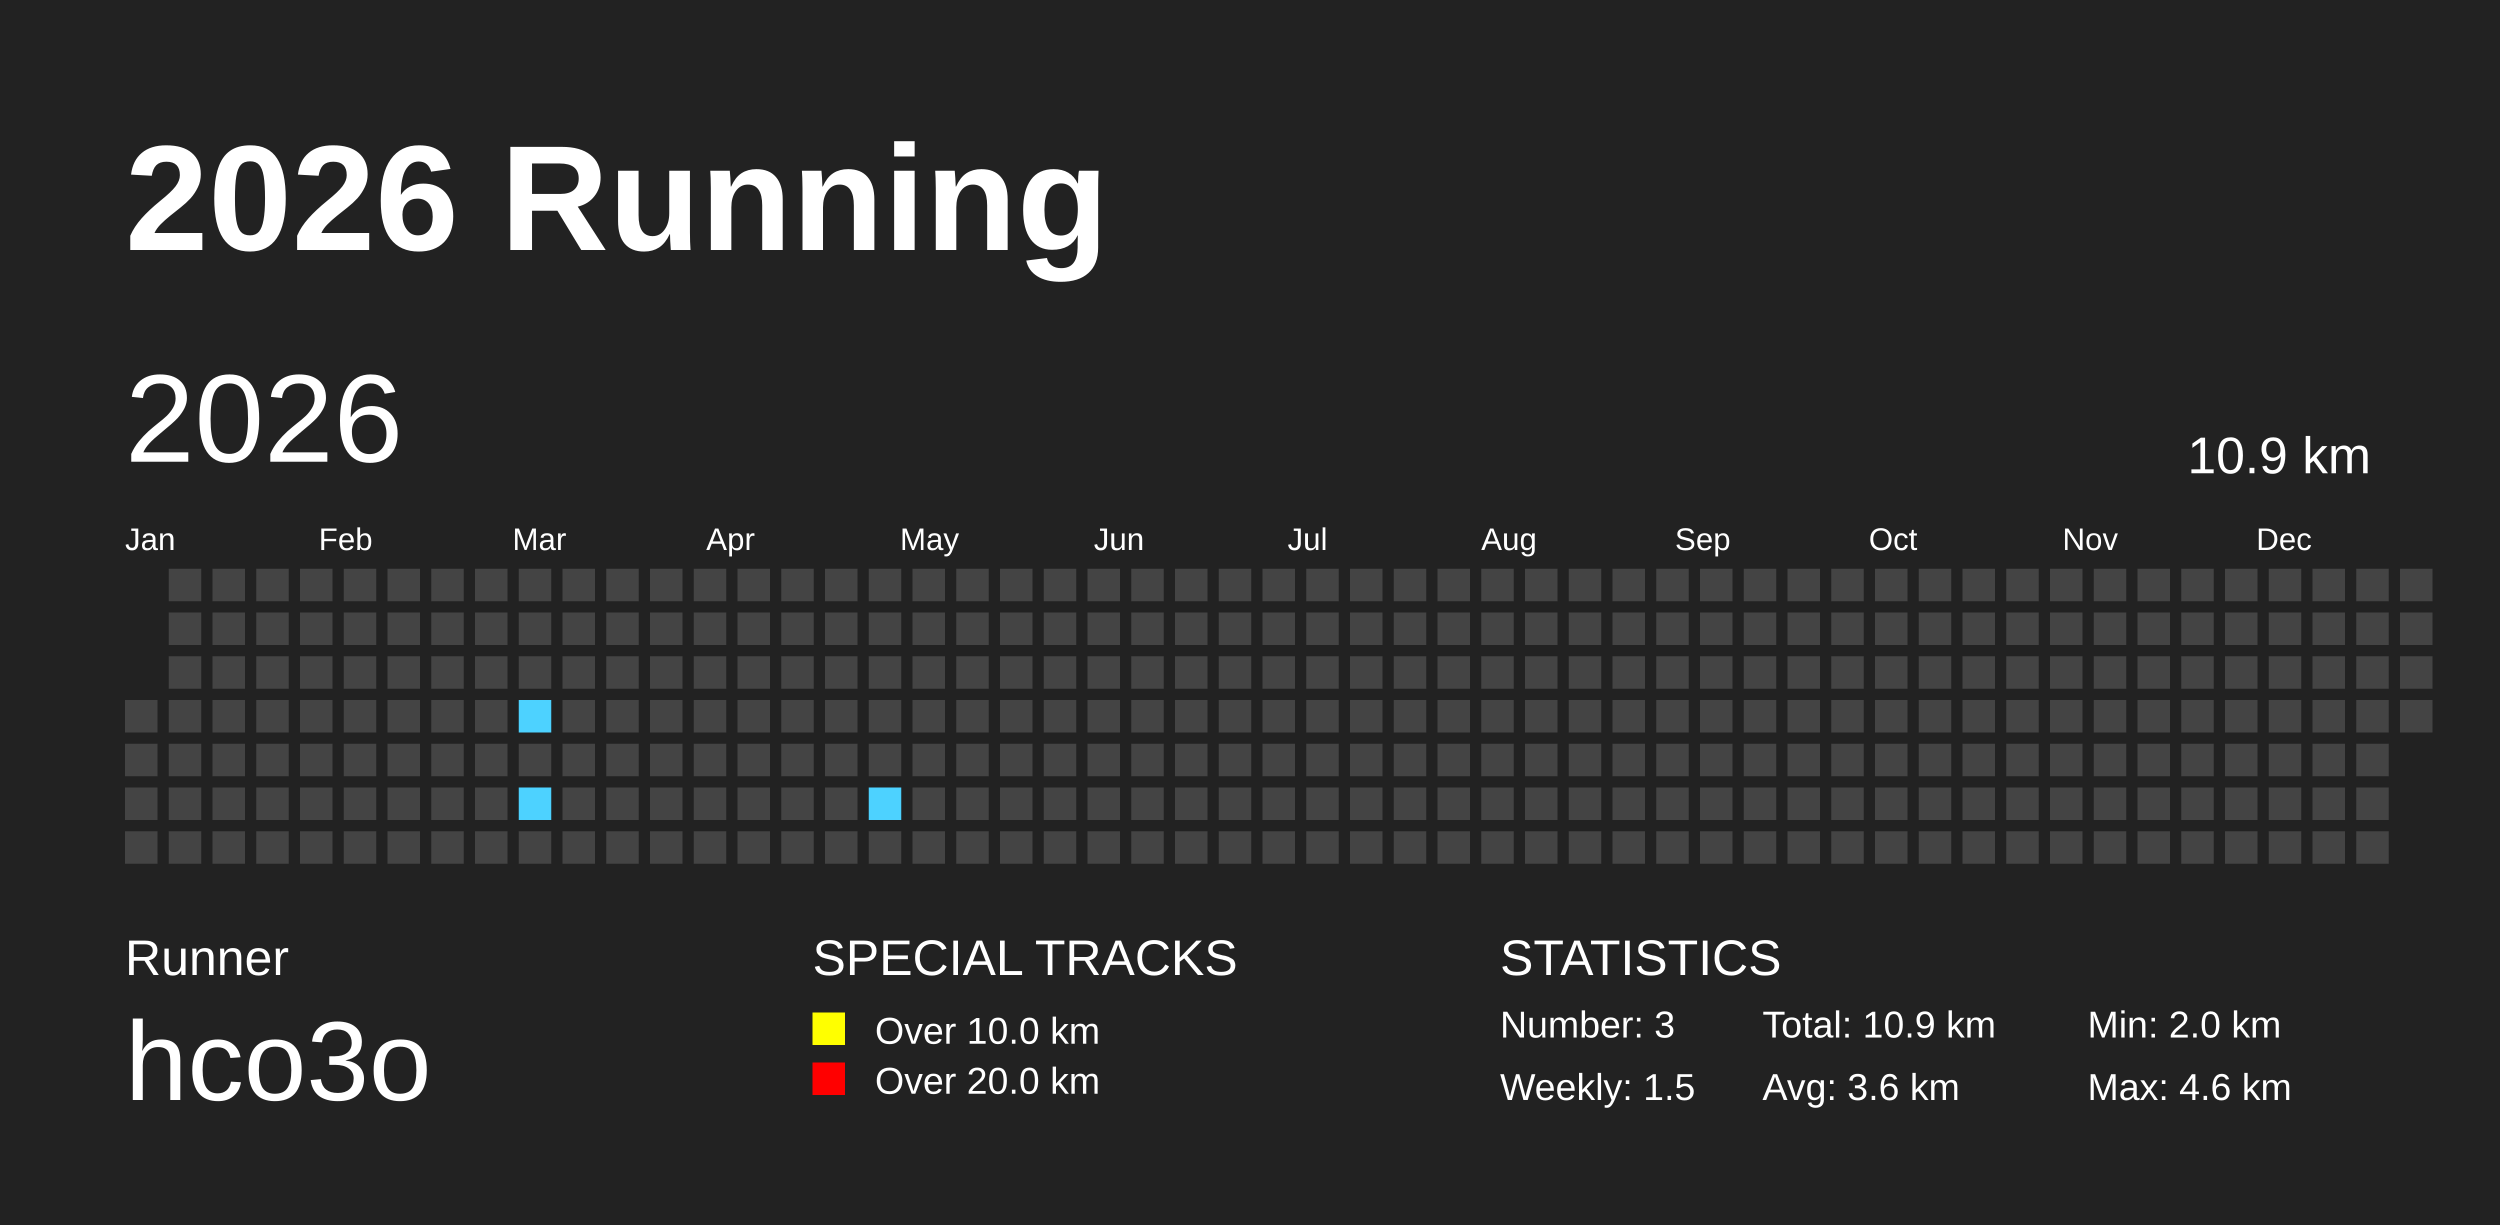
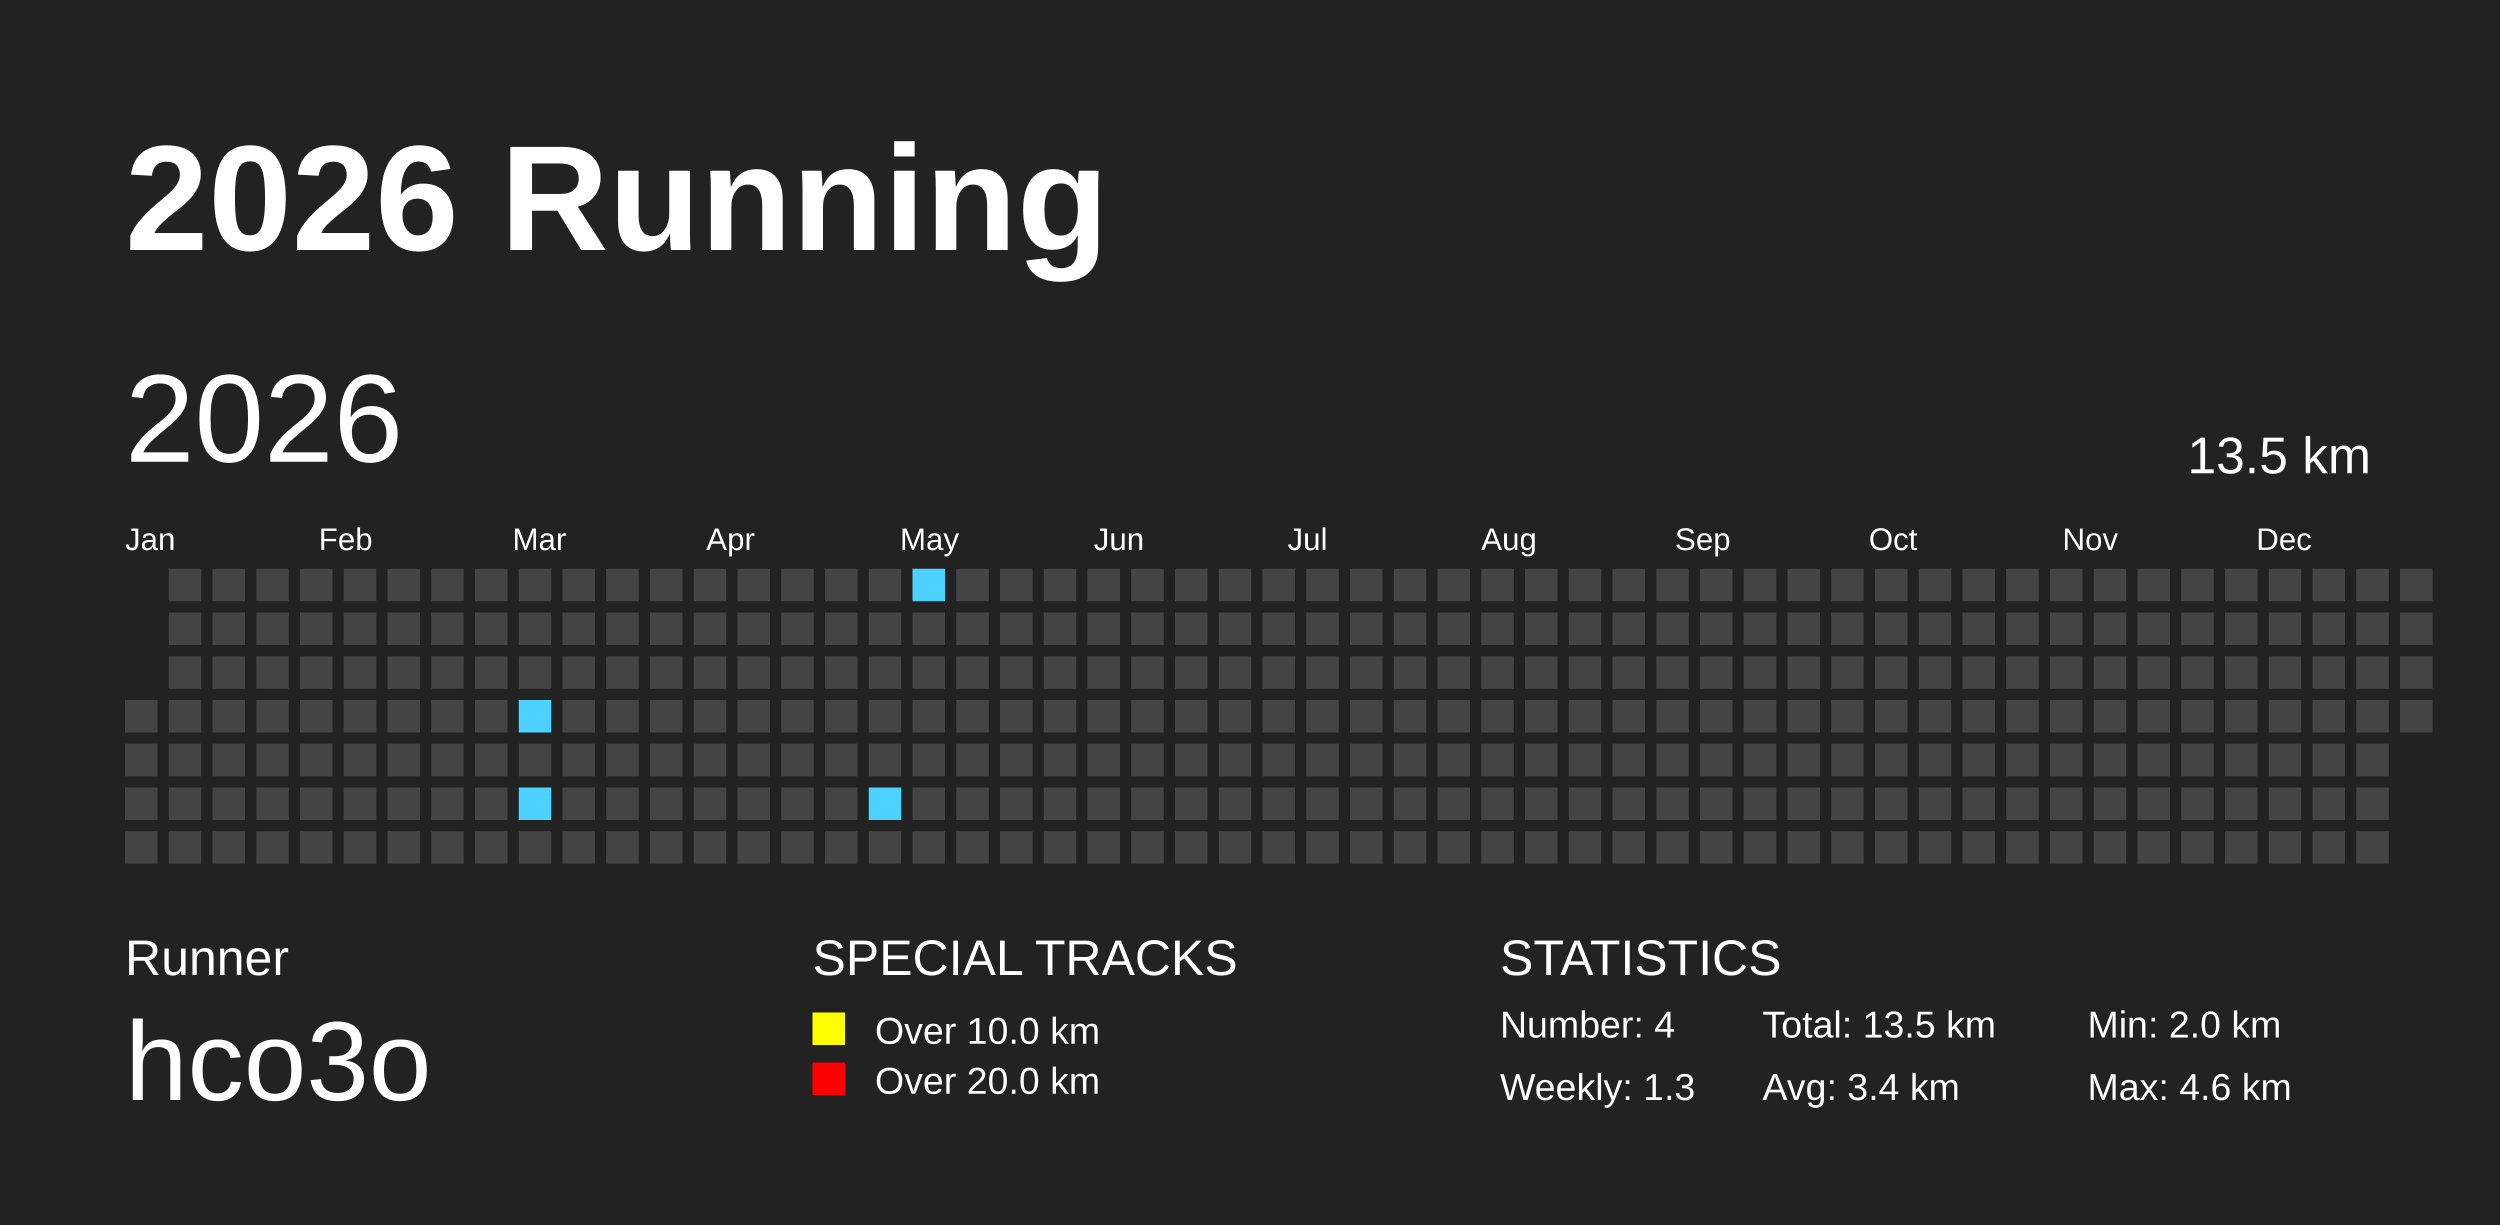
<svg xmlns="http://www.w3.org/2000/svg" baseProfile="full" height="98mm" version="1.1" viewBox="0,0,200,98" width="200mm">
  <defs />
  <rect fill="#222222" height="98" width="200" x="0" y="0" />
  <text fill="#FFFFFF" style="font-size:12px; font-family:Arial; font-weight:bold;" x="10" y="20">2026 Running</text>
  <text fill="#FFFFFF" style="font-size:4px; font-family:Arial" x="10" y="78">Runner</text>
  <text fill="#FFFFFF" style="font-size:9px; font-family:Arial" x="10" y="88">hco3o</text>
  <text fill="#FFFFFF" style="font-size:4px; font-family:Arial" x="65" y="78">SPECIAL TRACKS</text>
  <rect fill="yellow" height="2.6" width="2.6" x="65" y="81" />
  <text fill="#FFFFFF" style="font-size:3px; font-family:Arial" x="70" y="83.5">Over 10.0 km</text>
  <rect fill="red" height="2.6" width="2.6" x="65" y="85" />
  <text fill="#FFFFFF" style="font-size:3px; font-family:Arial" x="70" y="87.5">Over 20.0 km</text>
  <text fill="#FFFFFF" style="font-size:4px; font-family:Arial" x="120" y="78">STATISTICS</text>
-   <text fill="#FFFFFF" style="font-size:3px; font-family:Arial" x="120" y="83">Number: 3</text>
-   <text fill="#FFFFFF" style="font-size:3px; font-family:Arial" x="120" y="88">Weekly: 1.5</text>
-   <text fill="#FFFFFF" style="font-size:3px; font-family:Arial" x="141" y="83">Total: 10.9 km</text>
-   <text fill="#FFFFFF" style="font-size:3px; font-family:Arial" x="141" y="88">Avg: 3.6 km</text>
+   <text fill="#FFFFFF" style="font-size:3px; font-family:Arial" x="120" y="83">Number: 4</text>
+   <text fill="#FFFFFF" style="font-size:3px; font-family:Arial" x="120" y="88">Weekly: 1.3</text>
+   <text fill="#FFFFFF" style="font-size:3px; font-family:Arial" x="141" y="83">Total: 13.5 km</text>
+   <text fill="#FFFFFF" style="font-size:3px; font-family:Arial" x="141" y="88">Avg: 3.4 km</text>
  <text fill="#FFFFFF" style="font-size:3px; font-family:Arial" x="167" y="83">Min: 2.0 km</text>
  <text fill="#FFFFFF" style="font-size:3px; font-family:Arial" x="167" y="88">Max: 4.6 km</text>
  <text dominant-baseline="hanging" fill="#FFFFFF" style="font-size:10.0px; font-family:Arial;" x="10" y="30">2026</text>
-   <text dominant-baseline="hanging" fill="#FFFFFF" style="font-size:4.125px; font-family:Arial;" x="175" y="35">10.9 km</text>
+   <text dominant-baseline="hanging" fill="#FFFFFF" style="font-size:4.125px; font-family:Arial;" x="175" y="35">13.5 km</text>
  <text fill="#FFFFFF" style="font-size:2.5px; font-family:Arial" x="10.0" y="44">Jan</text>
  <text fill="#FFFFFF" style="font-size:2.5px; font-family:Arial" x="25.5" y="44">Feb</text>
  <text fill="#FFFFFF" style="font-size:2.5px; font-family:Arial" x="41.0" y="44">Mar</text>
  <text fill="#FFFFFF" style="font-size:2.5px; font-family:Arial" x="56.5" y="44">Apr</text>
  <text fill="#FFFFFF" style="font-size:2.5px; font-family:Arial" x="72.0" y="44">May</text>
  <text fill="#FFFFFF" style="font-size:2.5px; font-family:Arial" x="87.5" y="44">Jun</text>
  <text fill="#FFFFFF" style="font-size:2.5px; font-family:Arial" x="103.0" y="44">Jul</text>
  <text fill="#FFFFFF" style="font-size:2.5px; font-family:Arial" x="118.5" y="44">Aug</text>
  <text fill="#FFFFFF" style="font-size:2.5px; font-family:Arial" x="134.0" y="44">Sep</text>
  <text fill="#FFFFFF" style="font-size:2.5px; font-family:Arial" x="149.5" y="44">Oct</text>
  <text fill="#FFFFFF" style="font-size:2.5px; font-family:Arial" x="165.0" y="44">Nov</text>
  <text fill="#FFFFFF" style="font-size:2.5px; font-family:Arial" x="180.5" y="44">Dec</text>
  <rect fill="#444444" height="2.6" width="2.6" x="10.0" y="56.0" />
  <rect fill="#444444" height="2.6" width="2.6" x="10.0" y="59.5" />
  <rect fill="#444444" height="2.6" width="2.6" x="10.0" y="63.0" />
  <rect fill="#444444" height="2.6" width="2.6" x="10.0" y="66.5" />
  <rect fill="#444444" height="2.6" width="2.6" x="13.5" y="45.5" />
  <rect fill="#444444" height="2.6" width="2.6" x="13.5" y="49.0" />
  <rect fill="#444444" height="2.6" width="2.6" x="13.5" y="52.5" />
  <rect fill="#444444" height="2.6" width="2.6" x="13.5" y="56.0" />
  <rect fill="#444444" height="2.6" width="2.6" x="13.5" y="59.5" />
  <rect fill="#444444" height="2.6" width="2.6" x="13.5" y="63.0" />
  <rect fill="#444444" height="2.6" width="2.6" x="13.5" y="66.5" />
  <rect fill="#444444" height="2.6" width="2.6" x="17.0" y="45.5" />
  <rect fill="#444444" height="2.6" width="2.6" x="17.0" y="49.0" />
  <rect fill="#444444" height="2.6" width="2.6" x="17.0" y="52.5" />
  <rect fill="#444444" height="2.6" width="2.6" x="17.0" y="56.0" />
  <rect fill="#444444" height="2.6" width="2.6" x="17.0" y="59.5" />
  <rect fill="#444444" height="2.6" width="2.6" x="17.0" y="63.0" />
  <rect fill="#444444" height="2.6" width="2.6" x="17.0" y="66.5" />
  <rect fill="#444444" height="2.6" width="2.6" x="20.5" y="45.5" />
  <rect fill="#444444" height="2.6" width="2.6" x="20.5" y="49.0" />
  <rect fill="#444444" height="2.6" width="2.6" x="20.5" y="52.5" />
  <rect fill="#444444" height="2.6" width="2.6" x="20.5" y="56.0" />
  <rect fill="#444444" height="2.6" width="2.6" x="20.5" y="59.5" />
  <rect fill="#444444" height="2.6" width="2.6" x="20.5" y="63.0" />
  <rect fill="#444444" height="2.6" width="2.6" x="20.5" y="66.5" />
  <rect fill="#444444" height="2.6" width="2.6" x="24.0" y="45.5" />
  <rect fill="#444444" height="2.6" width="2.6" x="24.0" y="49.0" />
  <rect fill="#444444" height="2.6" width="2.6" x="24.0" y="52.5" />
  <rect fill="#444444" height="2.6" width="2.6" x="24.0" y="56.0" />
  <rect fill="#444444" height="2.6" width="2.6" x="24.0" y="59.5" />
  <rect fill="#444444" height="2.6" width="2.6" x="24.0" y="63.0" />
  <rect fill="#444444" height="2.6" width="2.6" x="24.0" y="66.5" />
  <rect fill="#444444" height="2.6" width="2.6" x="27.5" y="45.5" />
  <rect fill="#444444" height="2.6" width="2.6" x="27.5" y="49.0" />
  <rect fill="#444444" height="2.6" width="2.6" x="27.5" y="52.5" />
  <rect fill="#444444" height="2.6" width="2.6" x="27.5" y="56.0" />
  <rect fill="#444444" height="2.6" width="2.6" x="27.5" y="59.5" />
  <rect fill="#444444" height="2.6" width="2.6" x="27.5" y="63.0" />
  <rect fill="#444444" height="2.6" width="2.6" x="27.5" y="66.5" />
  <rect fill="#444444" height="2.6" width="2.6" x="31.0" y="45.5" />
  <rect fill="#444444" height="2.6" width="2.6" x="31.0" y="49.0" />
  <rect fill="#444444" height="2.6" width="2.6" x="31.0" y="52.5" />
  <rect fill="#444444" height="2.6" width="2.6" x="31.0" y="56.0" />
  <rect fill="#444444" height="2.6" width="2.6" x="31.0" y="59.5" />
  <rect fill="#444444" height="2.6" width="2.6" x="31.0" y="63.0" />
  <rect fill="#444444" height="2.6" width="2.6" x="31.0" y="66.5" />
  <rect fill="#444444" height="2.6" width="2.6" x="34.5" y="45.5" />
  <rect fill="#444444" height="2.6" width="2.6" x="34.5" y="49.0" />
  <rect fill="#444444" height="2.6" width="2.6" x="34.5" y="52.5" />
  <rect fill="#444444" height="2.6" width="2.6" x="34.5" y="56.0" />
  <rect fill="#444444" height="2.6" width="2.6" x="34.5" y="59.5" />
  <rect fill="#444444" height="2.6" width="2.6" x="34.5" y="63.0" />
  <rect fill="#444444" height="2.6" width="2.6" x="34.5" y="66.5" />
  <rect fill="#444444" height="2.6" width="2.6" x="38.0" y="45.5" />
  <rect fill="#444444" height="2.6" width="2.6" x="38.0" y="49.0" />
  <rect fill="#444444" height="2.6" width="2.6" x="38.0" y="52.5" />
  <rect fill="#444444" height="2.6" width="2.6" x="38.0" y="56.0" />
  <rect fill="#444444" height="2.6" width="2.6" x="38.0" y="59.5" />
  <rect fill="#444444" height="2.6" width="2.6" x="38.0" y="63.0" />
  <rect fill="#444444" height="2.6" width="2.6" x="38.0" y="66.5" />
  <rect fill="#444444" height="2.6" width="2.6" x="41.5" y="45.5" />
  <rect fill="#444444" height="2.6" width="2.6" x="41.5" y="49.0" />
  <rect fill="#444444" height="2.6" width="2.6" x="41.5" y="52.5" />
  <rect fill="#4DD2FF" height="2.6" width="2.6" x="41.5" y="56.0" />
  <rect fill="#444444" height="2.6" width="2.6" x="41.5" y="59.5" />
  <rect fill="#4DD2FF" height="2.6" width="2.6" x="41.5" y="63.0" />
  <rect fill="#444444" height="2.6" width="2.6" x="41.5" y="66.5" />
  <rect fill="#444444" height="2.6" width="2.6" x="45.0" y="45.5" />
  <rect fill="#444444" height="2.6" width="2.6" x="45.0" y="49.0" />
  <rect fill="#444444" height="2.6" width="2.6" x="45.0" y="52.5" />
  <rect fill="#444444" height="2.6" width="2.6" x="45.0" y="56.0" />
  <rect fill="#444444" height="2.6" width="2.6" x="45.0" y="59.5" />
  <rect fill="#444444" height="2.6" width="2.6" x="45.0" y="63.0" />
  <rect fill="#444444" height="2.6" width="2.6" x="45.0" y="66.5" />
  <rect fill="#444444" height="2.6" width="2.6" x="48.5" y="45.5" />
  <rect fill="#444444" height="2.6" width="2.6" x="48.5" y="49.0" />
  <rect fill="#444444" height="2.6" width="2.6" x="48.5" y="52.5" />
  <rect fill="#444444" height="2.6" width="2.6" x="48.5" y="56.0" />
  <rect fill="#444444" height="2.6" width="2.6" x="48.5" y="59.5" />
  <rect fill="#444444" height="2.6" width="2.6" x="48.5" y="63.0" />
  <rect fill="#444444" height="2.6" width="2.6" x="48.5" y="66.5" />
  <rect fill="#444444" height="2.6" width="2.6" x="52.0" y="45.5" />
  <rect fill="#444444" height="2.6" width="2.6" x="52.0" y="49.0" />
  <rect fill="#444444" height="2.6" width="2.6" x="52.0" y="52.5" />
  <rect fill="#444444" height="2.6" width="2.6" x="52.0" y="56.0" />
  <rect fill="#444444" height="2.6" width="2.6" x="52.0" y="59.5" />
  <rect fill="#444444" height="2.6" width="2.6" x="52.0" y="63.0" />
  <rect fill="#444444" height="2.6" width="2.6" x="52.0" y="66.5" />
  <rect fill="#444444" height="2.6" width="2.6" x="55.5" y="45.5" />
  <rect fill="#444444" height="2.6" width="2.6" x="55.5" y="49.0" />
  <rect fill="#444444" height="2.6" width="2.6" x="55.5" y="52.5" />
  <rect fill="#444444" height="2.6" width="2.6" x="55.5" y="56.0" />
  <rect fill="#444444" height="2.6" width="2.6" x="55.5" y="59.5" />
  <rect fill="#444444" height="2.6" width="2.6" x="55.5" y="63.0" />
  <rect fill="#444444" height="2.6" width="2.6" x="55.5" y="66.5" />
  <rect fill="#444444" height="2.6" width="2.6" x="59.0" y="45.5" />
  <rect fill="#444444" height="2.6" width="2.6" x="59.0" y="49.0" />
  <rect fill="#444444" height="2.6" width="2.6" x="59.0" y="52.5" />
  <rect fill="#444444" height="2.6" width="2.6" x="59.0" y="56.0" />
  <rect fill="#444444" height="2.6" width="2.6" x="59.0" y="59.5" />
  <rect fill="#444444" height="2.6" width="2.6" x="59.0" y="63.0" />
  <rect fill="#444444" height="2.6" width="2.6" x="59.0" y="66.5" />
  <rect fill="#444444" height="2.6" width="2.6" x="62.5" y="45.5" />
  <rect fill="#444444" height="2.6" width="2.6" x="62.5" y="49.0" />
  <rect fill="#444444" height="2.6" width="2.6" x="62.5" y="52.5" />
  <rect fill="#444444" height="2.6" width="2.6" x="62.5" y="56.0" />
  <rect fill="#444444" height="2.6" width="2.6" x="62.5" y="59.5" />
  <rect fill="#444444" height="2.6" width="2.6" x="62.5" y="63.0" />
  <rect fill="#444444" height="2.6" width="2.6" x="62.5" y="66.5" />
  <rect fill="#444444" height="2.6" width="2.6" x="66.0" y="45.5" />
  <rect fill="#444444" height="2.6" width="2.6" x="66.0" y="49.0" />
  <rect fill="#444444" height="2.6" width="2.6" x="66.0" y="52.5" />
  <rect fill="#444444" height="2.6" width="2.6" x="66.0" y="56.0" />
  <rect fill="#444444" height="2.6" width="2.6" x="66.0" y="59.5" />
  <rect fill="#444444" height="2.6" width="2.6" x="66.0" y="63.0" />
  <rect fill="#444444" height="2.6" width="2.6" x="66.0" y="66.5" />
  <rect fill="#444444" height="2.6" width="2.6" x="69.5" y="45.5" />
  <rect fill="#444444" height="2.6" width="2.6" x="69.5" y="49.0" />
  <rect fill="#444444" height="2.6" width="2.6" x="69.5" y="52.5" />
  <rect fill="#444444" height="2.6" width="2.6" x="69.5" y="56.0" />
  <rect fill="#444444" height="2.6" width="2.6" x="69.5" y="59.5" />
  <rect fill="#4DD2FF" height="2.6" width="2.6" x="69.5" y="63.0" />
  <rect fill="#444444" height="2.6" width="2.6" x="69.5" y="66.5" />
-   <rect fill="#444444" height="2.6" width="2.6" x="73.0" y="45.5" />
+   <rect fill="#4DD2FF" height="2.6" width="2.6" x="73.0" y="45.5" />
  <rect fill="#444444" height="2.6" width="2.6" x="73.0" y="49.0" />
  <rect fill="#444444" height="2.6" width="2.6" x="73.0" y="52.5" />
  <rect fill="#444444" height="2.6" width="2.6" x="73.0" y="56.0" />
  <rect fill="#444444" height="2.6" width="2.6" x="73.0" y="59.5" />
  <rect fill="#444444" height="2.6" width="2.6" x="73.0" y="63.0" />
  <rect fill="#444444" height="2.6" width="2.6" x="73.0" y="66.5" />
  <rect fill="#444444" height="2.6" width="2.6" x="76.5" y="45.5" />
  <rect fill="#444444" height="2.6" width="2.6" x="76.5" y="49.0" />
  <rect fill="#444444" height="2.6" width="2.6" x="76.5" y="52.5" />
  <rect fill="#444444" height="2.6" width="2.6" x="76.5" y="56.0" />
  <rect fill="#444444" height="2.6" width="2.6" x="76.5" y="59.5" />
  <rect fill="#444444" height="2.6" width="2.6" x="76.5" y="63.0" />
  <rect fill="#444444" height="2.6" width="2.6" x="76.5" y="66.5" />
  <rect fill="#444444" height="2.6" width="2.6" x="80.0" y="45.5" />
  <rect fill="#444444" height="2.6" width="2.6" x="80.0" y="49.0" />
  <rect fill="#444444" height="2.6" width="2.6" x="80.0" y="52.5" />
  <rect fill="#444444" height="2.6" width="2.6" x="80.0" y="56.0" />
  <rect fill="#444444" height="2.6" width="2.6" x="80.0" y="59.5" />
  <rect fill="#444444" height="2.6" width="2.6" x="80.0" y="63.0" />
  <rect fill="#444444" height="2.6" width="2.6" x="80.0" y="66.5" />
  <rect fill="#444444" height="2.6" width="2.6" x="83.5" y="45.5" />
  <rect fill="#444444" height="2.6" width="2.6" x="83.5" y="49.0" />
  <rect fill="#444444" height="2.6" width="2.6" x="83.5" y="52.5" />
  <rect fill="#444444" height="2.6" width="2.6" x="83.5" y="56.0" />
  <rect fill="#444444" height="2.6" width="2.6" x="83.5" y="59.5" />
  <rect fill="#444444" height="2.6" width="2.6" x="83.5" y="63.0" />
  <rect fill="#444444" height="2.6" width="2.6" x="83.5" y="66.5" />
  <rect fill="#444444" height="2.6" width="2.6" x="87.0" y="45.5" />
  <rect fill="#444444" height="2.6" width="2.6" x="87.0" y="49.0" />
  <rect fill="#444444" height="2.6" width="2.6" x="87.0" y="52.5" />
  <rect fill="#444444" height="2.6" width="2.6" x="87.0" y="56.0" />
  <rect fill="#444444" height="2.6" width="2.6" x="87.0" y="59.5" />
  <rect fill="#444444" height="2.6" width="2.6" x="87.0" y="63.0" />
  <rect fill="#444444" height="2.6" width="2.6" x="87.0" y="66.5" />
  <rect fill="#444444" height="2.6" width="2.6" x="90.5" y="45.5" />
  <rect fill="#444444" height="2.6" width="2.6" x="90.5" y="49.0" />
  <rect fill="#444444" height="2.6" width="2.6" x="90.5" y="52.5" />
  <rect fill="#444444" height="2.6" width="2.6" x="90.5" y="56.0" />
  <rect fill="#444444" height="2.6" width="2.6" x="90.5" y="59.5" />
  <rect fill="#444444" height="2.6" width="2.6" x="90.5" y="63.0" />
  <rect fill="#444444" height="2.6" width="2.6" x="90.5" y="66.5" />
  <rect fill="#444444" height="2.6" width="2.6" x="94.0" y="45.5" />
  <rect fill="#444444" height="2.6" width="2.6" x="94.0" y="49.0" />
  <rect fill="#444444" height="2.6" width="2.6" x="94.0" y="52.5" />
  <rect fill="#444444" height="2.6" width="2.6" x="94.0" y="56.0" />
  <rect fill="#444444" height="2.6" width="2.6" x="94.0" y="59.5" />
  <rect fill="#444444" height="2.6" width="2.6" x="94.0" y="63.0" />
  <rect fill="#444444" height="2.6" width="2.6" x="94.0" y="66.5" />
  <rect fill="#444444" height="2.6" width="2.6" x="97.5" y="45.5" />
  <rect fill="#444444" height="2.6" width="2.6" x="97.5" y="49.0" />
  <rect fill="#444444" height="2.6" width="2.6" x="97.5" y="52.5" />
  <rect fill="#444444" height="2.6" width="2.6" x="97.5" y="56.0" />
  <rect fill="#444444" height="2.6" width="2.6" x="97.5" y="59.5" />
  <rect fill="#444444" height="2.6" width="2.6" x="97.5" y="63.0" />
  <rect fill="#444444" height="2.6" width="2.6" x="97.5" y="66.5" />
  <rect fill="#444444" height="2.6" width="2.6" x="101.0" y="45.5" />
  <rect fill="#444444" height="2.6" width="2.6" x="101.0" y="49.0" />
  <rect fill="#444444" height="2.6" width="2.6" x="101.0" y="52.5" />
  <rect fill="#444444" height="2.6" width="2.6" x="101.0" y="56.0" />
  <rect fill="#444444" height="2.6" width="2.6" x="101.0" y="59.5" />
  <rect fill="#444444" height="2.6" width="2.6" x="101.0" y="63.0" />
  <rect fill="#444444" height="2.6" width="2.6" x="101.0" y="66.5" />
  <rect fill="#444444" height="2.6" width="2.6" x="104.5" y="45.5" />
  <rect fill="#444444" height="2.6" width="2.6" x="104.5" y="49.0" />
  <rect fill="#444444" height="2.6" width="2.6" x="104.5" y="52.5" />
  <rect fill="#444444" height="2.6" width="2.6" x="104.5" y="56.0" />
  <rect fill="#444444" height="2.6" width="2.6" x="104.5" y="59.5" />
  <rect fill="#444444" height="2.6" width="2.6" x="104.5" y="63.0" />
  <rect fill="#444444" height="2.6" width="2.6" x="104.5" y="66.5" />
  <rect fill="#444444" height="2.6" width="2.6" x="108.0" y="45.5" />
  <rect fill="#444444" height="2.6" width="2.6" x="108.0" y="49.0" />
  <rect fill="#444444" height="2.6" width="2.6" x="108.0" y="52.5" />
  <rect fill="#444444" height="2.6" width="2.6" x="108.0" y="56.0" />
  <rect fill="#444444" height="2.6" width="2.6" x="108.0" y="59.5" />
  <rect fill="#444444" height="2.6" width="2.6" x="108.0" y="63.0" />
  <rect fill="#444444" height="2.6" width="2.6" x="108.0" y="66.5" />
  <rect fill="#444444" height="2.6" width="2.6" x="111.5" y="45.5" />
  <rect fill="#444444" height="2.6" width="2.6" x="111.5" y="49.0" />
  <rect fill="#444444" height="2.6" width="2.6" x="111.5" y="52.5" />
  <rect fill="#444444" height="2.6" width="2.6" x="111.5" y="56.0" />
  <rect fill="#444444" height="2.6" width="2.6" x="111.5" y="59.5" />
  <rect fill="#444444" height="2.6" width="2.6" x="111.5" y="63.0" />
  <rect fill="#444444" height="2.6" width="2.6" x="111.5" y="66.5" />
  <rect fill="#444444" height="2.6" width="2.6" x="115.0" y="45.5" />
  <rect fill="#444444" height="2.6" width="2.6" x="115.0" y="49.0" />
  <rect fill="#444444" height="2.6" width="2.6" x="115.0" y="52.5" />
  <rect fill="#444444" height="2.6" width="2.6" x="115.0" y="56.0" />
  <rect fill="#444444" height="2.6" width="2.6" x="115.0" y="59.5" />
  <rect fill="#444444" height="2.6" width="2.6" x="115.0" y="63.0" />
  <rect fill="#444444" height="2.6" width="2.6" x="115.0" y="66.5" />
  <rect fill="#444444" height="2.6" width="2.6" x="118.5" y="45.5" />
  <rect fill="#444444" height="2.6" width="2.6" x="118.5" y="49.0" />
  <rect fill="#444444" height="2.6" width="2.6" x="118.5" y="52.5" />
  <rect fill="#444444" height="2.6" width="2.6" x="118.5" y="56.0" />
  <rect fill="#444444" height="2.6" width="2.6" x="118.5" y="59.5" />
  <rect fill="#444444" height="2.6" width="2.6" x="118.5" y="63.0" />
  <rect fill="#444444" height="2.6" width="2.6" x="118.5" y="66.5" />
  <rect fill="#444444" height="2.6" width="2.6" x="122.0" y="45.5" />
  <rect fill="#444444" height="2.6" width="2.6" x="122.0" y="49.0" />
  <rect fill="#444444" height="2.6" width="2.6" x="122.0" y="52.5" />
  <rect fill="#444444" height="2.6" width="2.6" x="122.0" y="56.0" />
  <rect fill="#444444" height="2.6" width="2.6" x="122.0" y="59.5" />
  <rect fill="#444444" height="2.6" width="2.6" x="122.0" y="63.0" />
  <rect fill="#444444" height="2.6" width="2.6" x="122.0" y="66.5" />
  <rect fill="#444444" height="2.6" width="2.6" x="125.5" y="45.5" />
  <rect fill="#444444" height="2.6" width="2.6" x="125.5" y="49.0" />
  <rect fill="#444444" height="2.6" width="2.6" x="125.5" y="52.5" />
  <rect fill="#444444" height="2.6" width="2.6" x="125.5" y="56.0" />
  <rect fill="#444444" height="2.6" width="2.6" x="125.5" y="59.5" />
  <rect fill="#444444" height="2.6" width="2.6" x="125.5" y="63.0" />
  <rect fill="#444444" height="2.6" width="2.6" x="125.5" y="66.5" />
  <rect fill="#444444" height="2.6" width="2.6" x="129.0" y="45.5" />
  <rect fill="#444444" height="2.6" width="2.6" x="129.0" y="49.0" />
  <rect fill="#444444" height="2.6" width="2.6" x="129.0" y="52.5" />
  <rect fill="#444444" height="2.6" width="2.6" x="129.0" y="56.0" />
  <rect fill="#444444" height="2.6" width="2.6" x="129.0" y="59.5" />
  <rect fill="#444444" height="2.6" width="2.6" x="129.0" y="63.0" />
  <rect fill="#444444" height="2.6" width="2.6" x="129.0" y="66.5" />
  <rect fill="#444444" height="2.6" width="2.6" x="132.5" y="45.5" />
  <rect fill="#444444" height="2.6" width="2.6" x="132.5" y="49.0" />
  <rect fill="#444444" height="2.6" width="2.6" x="132.5" y="52.5" />
  <rect fill="#444444" height="2.6" width="2.6" x="132.5" y="56.0" />
  <rect fill="#444444" height="2.6" width="2.6" x="132.5" y="59.5" />
  <rect fill="#444444" height="2.6" width="2.6" x="132.5" y="63.0" />
  <rect fill="#444444" height="2.6" width="2.6" x="132.5" y="66.5" />
  <rect fill="#444444" height="2.6" width="2.6" x="136.0" y="45.5" />
  <rect fill="#444444" height="2.6" width="2.6" x="136.0" y="49.0" />
  <rect fill="#444444" height="2.6" width="2.6" x="136.0" y="52.5" />
  <rect fill="#444444" height="2.6" width="2.6" x="136.0" y="56.0" />
  <rect fill="#444444" height="2.6" width="2.6" x="136.0" y="59.5" />
  <rect fill="#444444" height="2.6" width="2.6" x="136.0" y="63.0" />
  <rect fill="#444444" height="2.6" width="2.6" x="136.0" y="66.5" />
  <rect fill="#444444" height="2.6" width="2.6" x="139.5" y="45.5" />
  <rect fill="#444444" height="2.6" width="2.6" x="139.5" y="49.0" />
  <rect fill="#444444" height="2.6" width="2.6" x="139.5" y="52.5" />
  <rect fill="#444444" height="2.6" width="2.6" x="139.5" y="56.0" />
  <rect fill="#444444" height="2.6" width="2.6" x="139.5" y="59.5" />
  <rect fill="#444444" height="2.6" width="2.6" x="139.5" y="63.0" />
  <rect fill="#444444" height="2.6" width="2.6" x="139.5" y="66.5" />
  <rect fill="#444444" height="2.6" width="2.6" x="143.0" y="45.5" />
  <rect fill="#444444" height="2.6" width="2.6" x="143.0" y="49.0" />
  <rect fill="#444444" height="2.6" width="2.6" x="143.0" y="52.5" />
  <rect fill="#444444" height="2.6" width="2.6" x="143.0" y="56.0" />
  <rect fill="#444444" height="2.6" width="2.6" x="143.0" y="59.5" />
  <rect fill="#444444" height="2.6" width="2.6" x="143.0" y="63.0" />
  <rect fill="#444444" height="2.6" width="2.6" x="143.0" y="66.5" />
  <rect fill="#444444" height="2.6" width="2.6" x="146.5" y="45.5" />
  <rect fill="#444444" height="2.6" width="2.6" x="146.5" y="49.0" />
  <rect fill="#444444" height="2.6" width="2.6" x="146.5" y="52.5" />
  <rect fill="#444444" height="2.6" width="2.6" x="146.5" y="56.0" />
  <rect fill="#444444" height="2.6" width="2.6" x="146.5" y="59.5" />
  <rect fill="#444444" height="2.6" width="2.6" x="146.5" y="63.0" />
  <rect fill="#444444" height="2.6" width="2.6" x="146.5" y="66.5" />
  <rect fill="#444444" height="2.6" width="2.6" x="150.0" y="45.5" />
  <rect fill="#444444" height="2.6" width="2.6" x="150.0" y="49.0" />
  <rect fill="#444444" height="2.6" width="2.6" x="150.0" y="52.5" />
  <rect fill="#444444" height="2.6" width="2.6" x="150.0" y="56.0" />
  <rect fill="#444444" height="2.6" width="2.6" x="150.0" y="59.5" />
  <rect fill="#444444" height="2.6" width="2.6" x="150.0" y="63.0" />
  <rect fill="#444444" height="2.6" width="2.6" x="150.0" y="66.5" />
  <rect fill="#444444" height="2.6" width="2.6" x="153.5" y="45.5" />
  <rect fill="#444444" height="2.6" width="2.6" x="153.5" y="49.0" />
  <rect fill="#444444" height="2.6" width="2.6" x="153.5" y="52.5" />
  <rect fill="#444444" height="2.6" width="2.6" x="153.5" y="56.0" />
  <rect fill="#444444" height="2.6" width="2.6" x="153.5" y="59.5" />
  <rect fill="#444444" height="2.6" width="2.6" x="153.5" y="63.0" />
  <rect fill="#444444" height="2.6" width="2.6" x="153.5" y="66.5" />
  <rect fill="#444444" height="2.6" width="2.6" x="157.0" y="45.5" />
  <rect fill="#444444" height="2.6" width="2.6" x="157.0" y="49.0" />
  <rect fill="#444444" height="2.6" width="2.6" x="157.0" y="52.5" />
  <rect fill="#444444" height="2.6" width="2.6" x="157.0" y="56.0" />
  <rect fill="#444444" height="2.6" width="2.6" x="157.0" y="59.5" />
  <rect fill="#444444" height="2.6" width="2.6" x="157.0" y="63.0" />
  <rect fill="#444444" height="2.6" width="2.6" x="157.0" y="66.5" />
  <rect fill="#444444" height="2.6" width="2.6" x="160.5" y="45.5" />
  <rect fill="#444444" height="2.6" width="2.6" x="160.5" y="49.0" />
  <rect fill="#444444" height="2.6" width="2.6" x="160.5" y="52.5" />
  <rect fill="#444444" height="2.6" width="2.6" x="160.5" y="56.0" />
  <rect fill="#444444" height="2.6" width="2.6" x="160.5" y="59.5" />
  <rect fill="#444444" height="2.6" width="2.6" x="160.5" y="63.0" />
  <rect fill="#444444" height="2.6" width="2.6" x="160.5" y="66.5" />
  <rect fill="#444444" height="2.6" width="2.6" x="164.0" y="45.5" />
  <rect fill="#444444" height="2.6" width="2.6" x="164.0" y="49.0" />
  <rect fill="#444444" height="2.6" width="2.6" x="164.0" y="52.5" />
  <rect fill="#444444" height="2.6" width="2.6" x="164.0" y="56.0" />
  <rect fill="#444444" height="2.6" width="2.6" x="164.0" y="59.5" />
  <rect fill="#444444" height="2.6" width="2.6" x="164.0" y="63.0" />
  <rect fill="#444444" height="2.6" width="2.6" x="164.0" y="66.5" />
  <rect fill="#444444" height="2.6" width="2.6" x="167.5" y="45.5" />
  <rect fill="#444444" height="2.6" width="2.6" x="167.5" y="49.0" />
  <rect fill="#444444" height="2.6" width="2.6" x="167.5" y="52.5" />
  <rect fill="#444444" height="2.6" width="2.6" x="167.5" y="56.0" />
  <rect fill="#444444" height="2.6" width="2.6" x="167.5" y="59.5" />
  <rect fill="#444444" height="2.6" width="2.6" x="167.5" y="63.0" />
  <rect fill="#444444" height="2.6" width="2.6" x="167.5" y="66.5" />
  <rect fill="#444444" height="2.6" width="2.6" x="171.0" y="45.5" />
  <rect fill="#444444" height="2.6" width="2.6" x="171.0" y="49.0" />
  <rect fill="#444444" height="2.6" width="2.6" x="171.0" y="52.5" />
  <rect fill="#444444" height="2.6" width="2.6" x="171.0" y="56.0" />
  <rect fill="#444444" height="2.6" width="2.6" x="171.0" y="59.5" />
  <rect fill="#444444" height="2.6" width="2.6" x="171.0" y="63.0" />
  <rect fill="#444444" height="2.6" width="2.6" x="171.0" y="66.5" />
  <rect fill="#444444" height="2.6" width="2.6" x="174.5" y="45.5" />
  <rect fill="#444444" height="2.6" width="2.6" x="174.5" y="49.0" />
  <rect fill="#444444" height="2.6" width="2.6" x="174.5" y="52.5" />
  <rect fill="#444444" height="2.6" width="2.6" x="174.5" y="56.0" />
  <rect fill="#444444" height="2.6" width="2.6" x="174.5" y="59.5" />
  <rect fill="#444444" height="2.6" width="2.6" x="174.5" y="63.0" />
  <rect fill="#444444" height="2.6" width="2.6" x="174.5" y="66.5" />
  <rect fill="#444444" height="2.6" width="2.6" x="178.0" y="45.5" />
  <rect fill="#444444" height="2.6" width="2.6" x="178.0" y="49.0" />
  <rect fill="#444444" height="2.6" width="2.6" x="178.0" y="52.5" />
  <rect fill="#444444" height="2.6" width="2.6" x="178.0" y="56.0" />
  <rect fill="#444444" height="2.6" width="2.6" x="178.0" y="59.5" />
  <rect fill="#444444" height="2.6" width="2.6" x="178.0" y="63.0" />
  <rect fill="#444444" height="2.6" width="2.6" x="178.0" y="66.5" />
  <rect fill="#444444" height="2.6" width="2.6" x="181.5" y="45.5" />
  <rect fill="#444444" height="2.6" width="2.6" x="181.5" y="49.0" />
  <rect fill="#444444" height="2.6" width="2.6" x="181.5" y="52.5" />
  <rect fill="#444444" height="2.6" width="2.6" x="181.5" y="56.0" />
  <rect fill="#444444" height="2.6" width="2.6" x="181.5" y="59.5" />
  <rect fill="#444444" height="2.6" width="2.6" x="181.5" y="63.0" />
  <rect fill="#444444" height="2.6" width="2.6" x="181.5" y="66.5" />
  <rect fill="#444444" height="2.6" width="2.6" x="185.0" y="45.5" />
  <rect fill="#444444" height="2.6" width="2.6" x="185.0" y="49.0" />
  <rect fill="#444444" height="2.6" width="2.6" x="185.0" y="52.5" />
  <rect fill="#444444" height="2.6" width="2.6" x="185.0" y="56.0" />
  <rect fill="#444444" height="2.6" width="2.6" x="185.0" y="59.5" />
  <rect fill="#444444" height="2.6" width="2.6" x="185.0" y="63.0" />
  <rect fill="#444444" height="2.6" width="2.6" x="185.0" y="66.5" />
  <rect fill="#444444" height="2.6" width="2.6" x="188.5" y="45.5" />
  <rect fill="#444444" height="2.6" width="2.6" x="188.5" y="49.0" />
  <rect fill="#444444" height="2.6" width="2.6" x="188.5" y="52.5" />
  <rect fill="#444444" height="2.6" width="2.6" x="188.5" y="56.0" />
  <rect fill="#444444" height="2.6" width="2.6" x="188.5" y="59.5" />
  <rect fill="#444444" height="2.6" width="2.6" x="188.5" y="63.0" />
  <rect fill="#444444" height="2.6" width="2.6" x="188.5" y="66.5" />
  <rect fill="#444444" height="2.6" width="2.6" x="192.0" y="45.5" />
  <rect fill="#444444" height="2.6" width="2.6" x="192.0" y="49.0" />
  <rect fill="#444444" height="2.6" width="2.6" x="192.0" y="52.5" />
  <rect fill="#444444" height="2.6" width="2.6" x="192.0" y="56.0" />
</svg>
